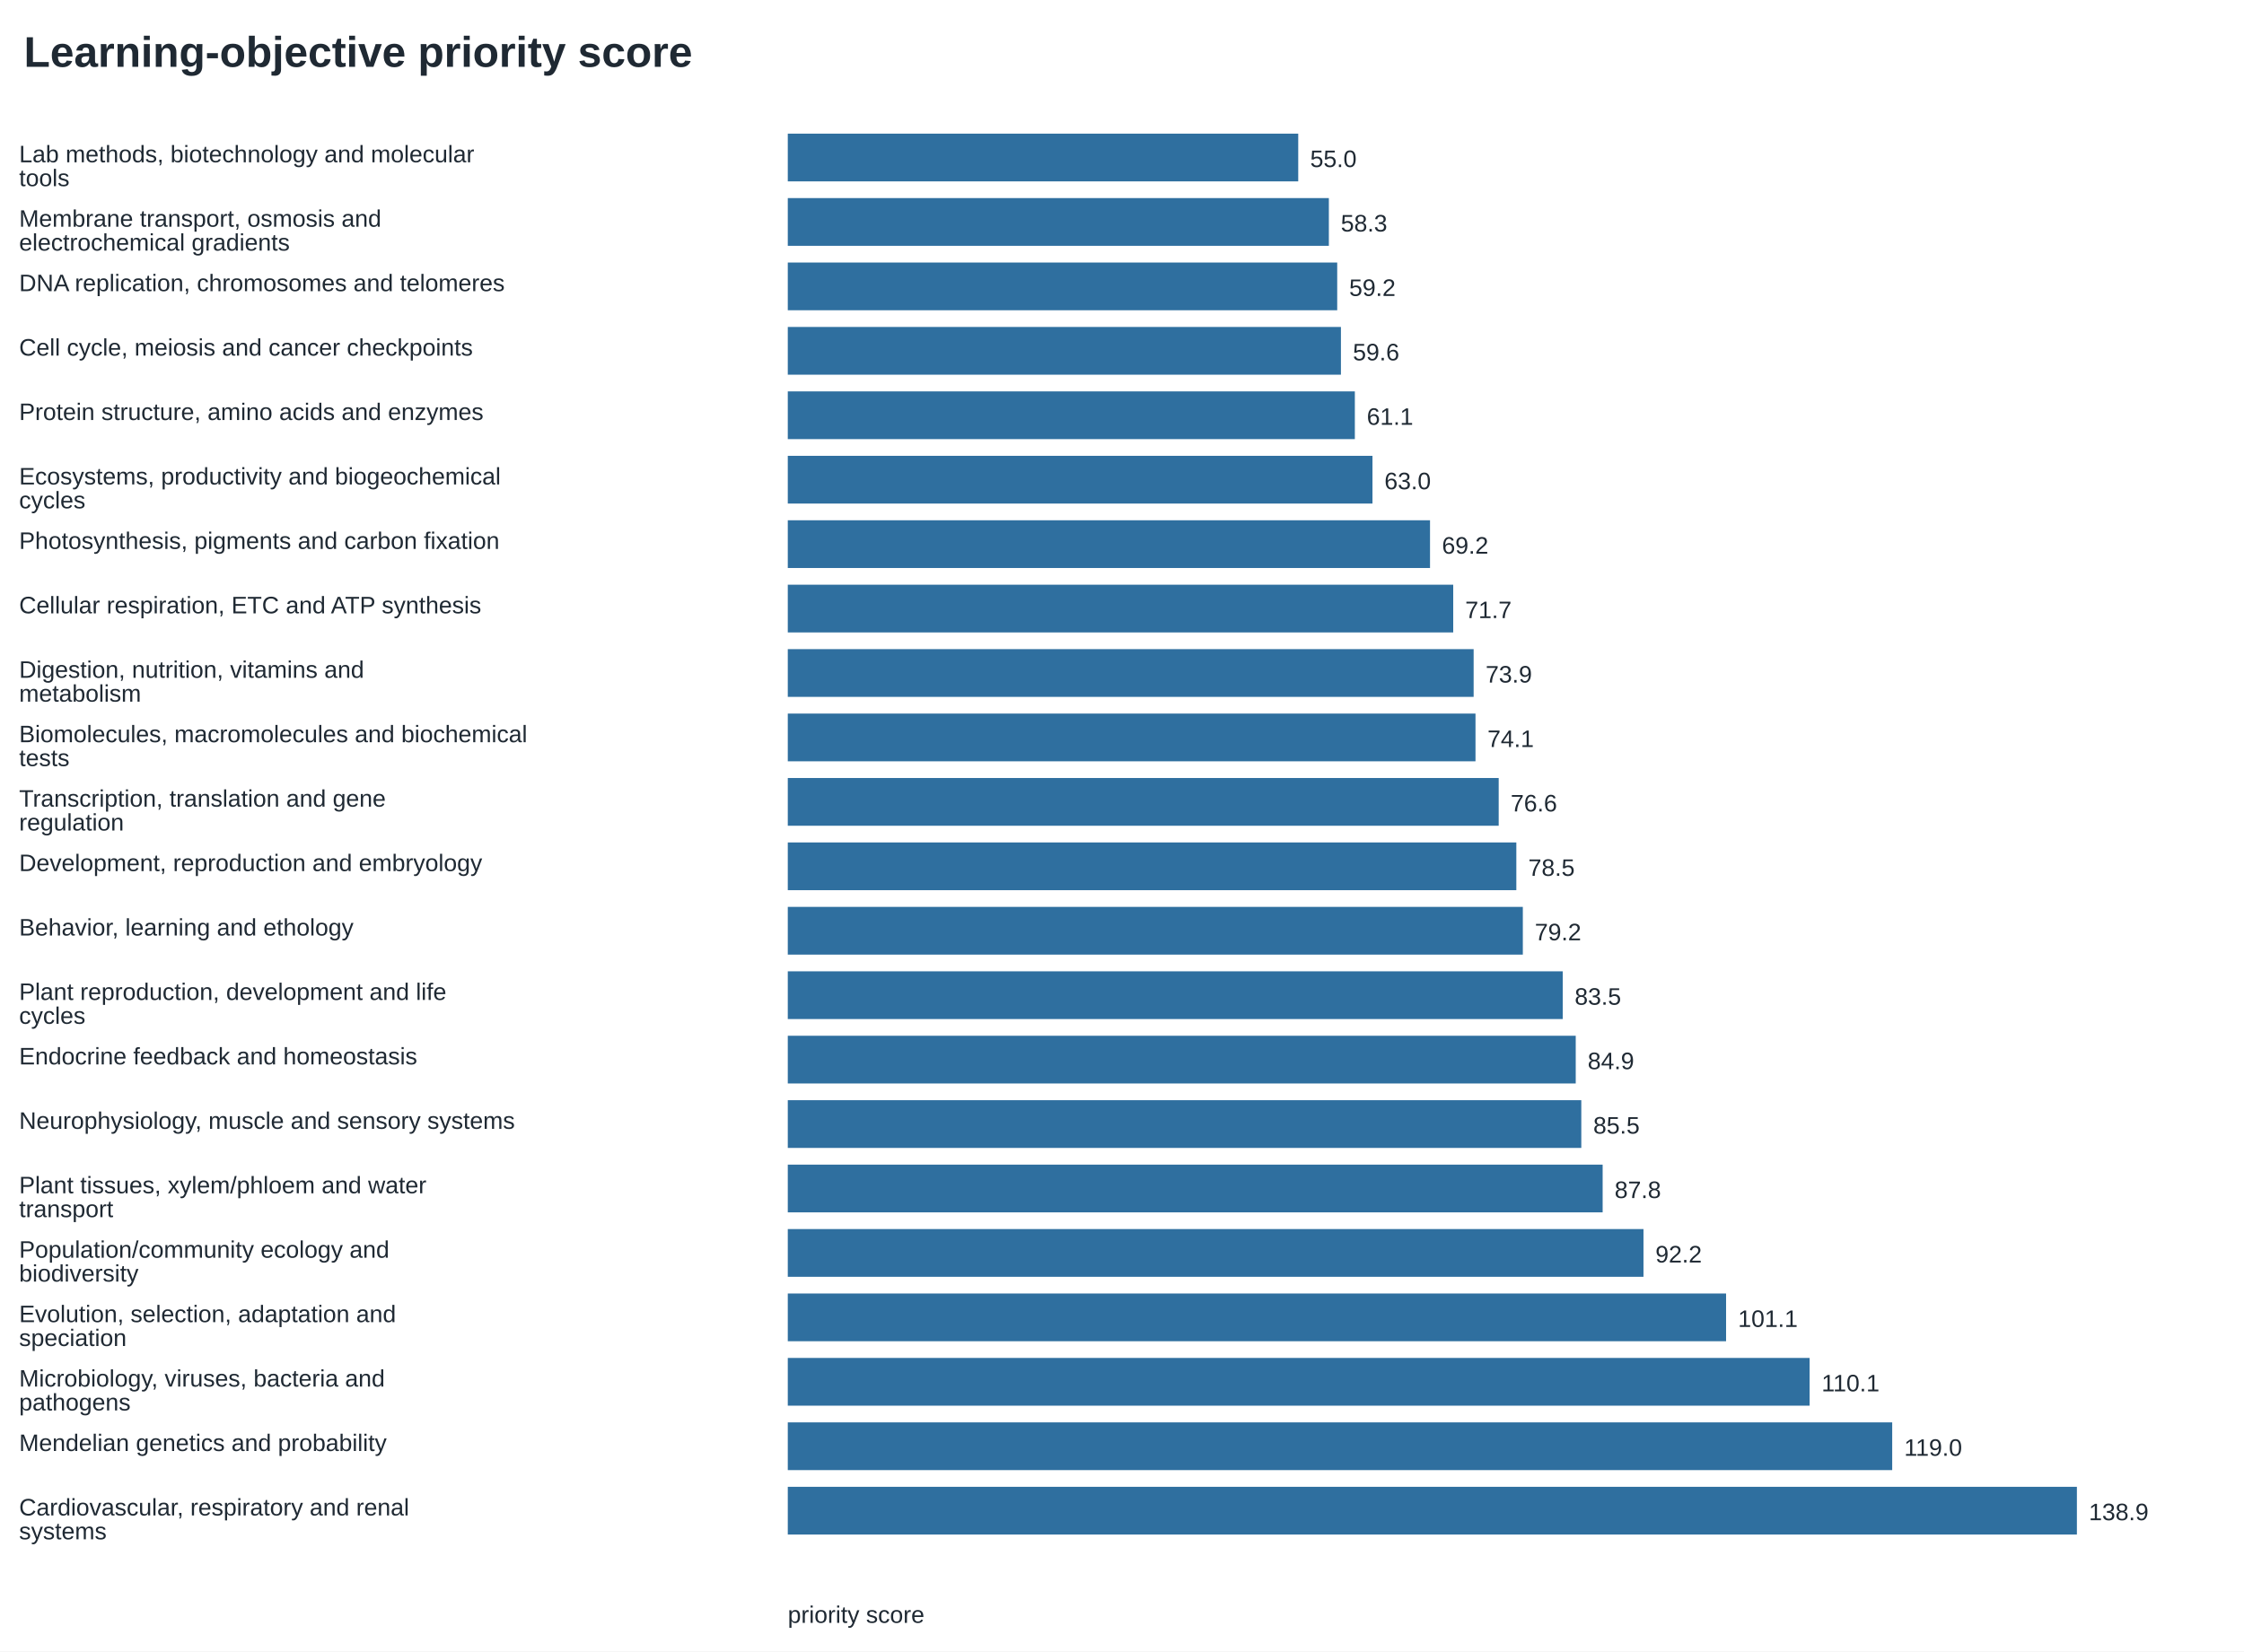
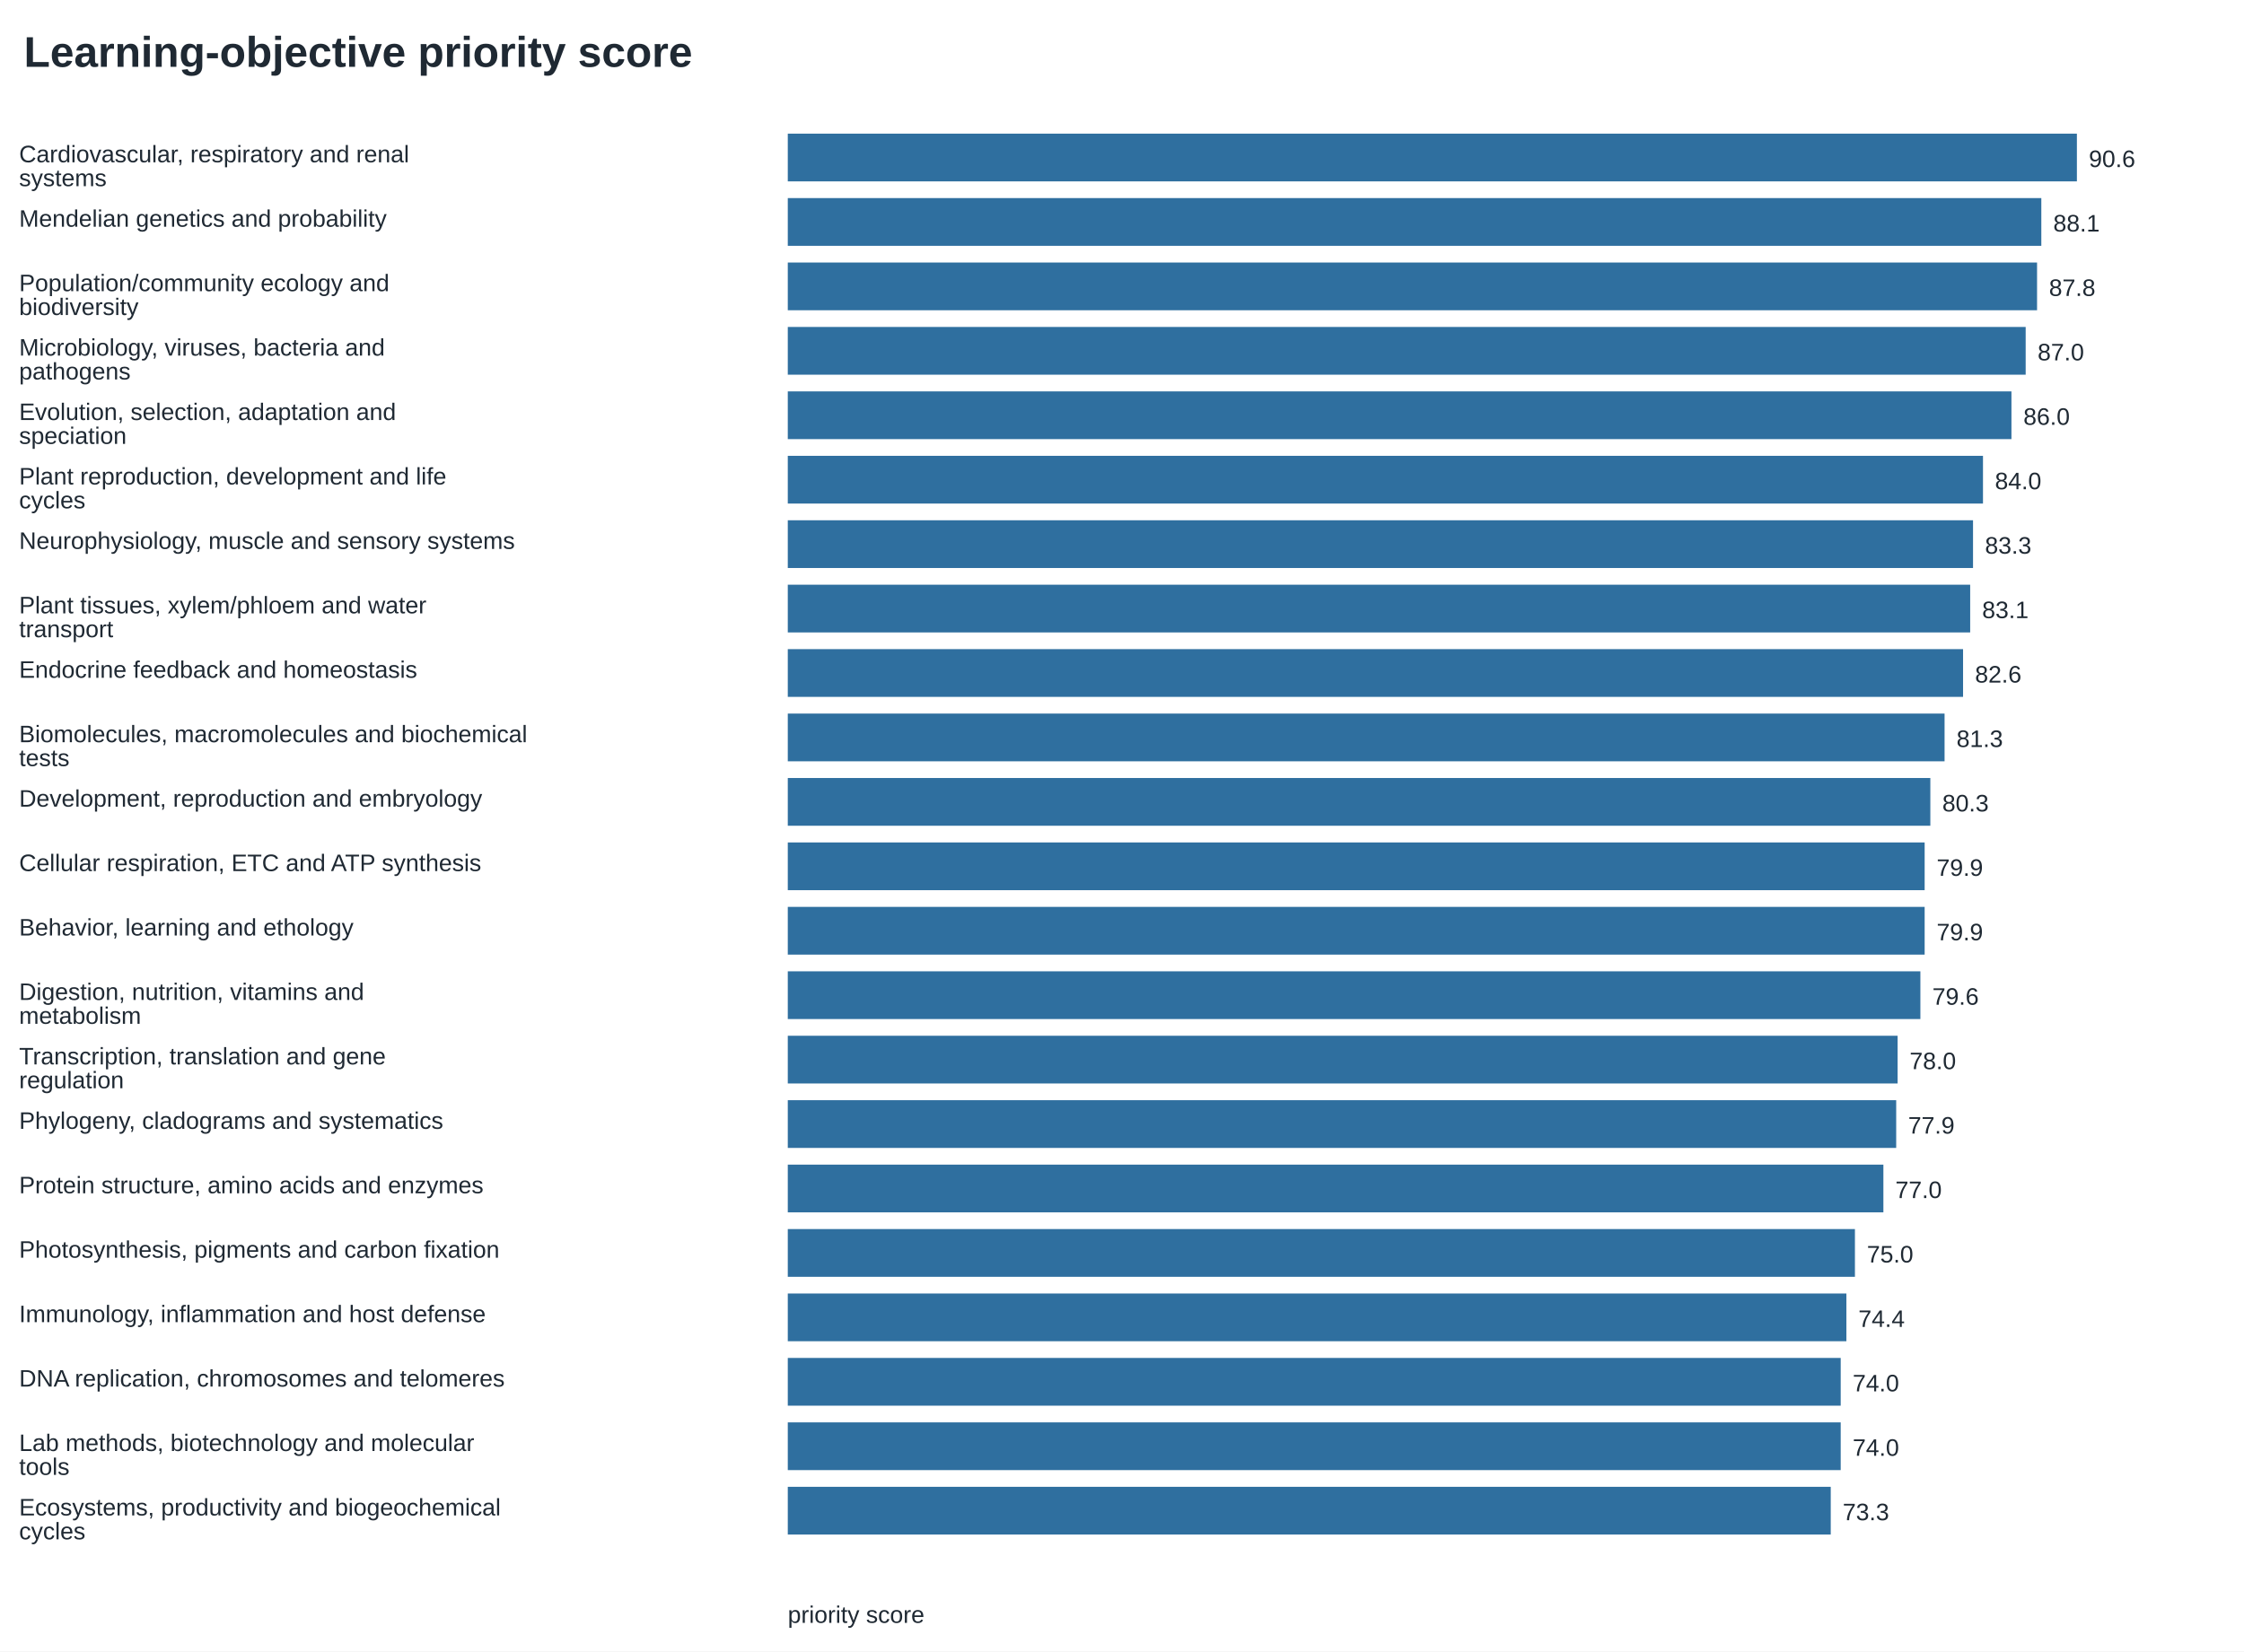
<svg xmlns="http://www.w3.org/2000/svg" width="940" height="692" viewBox="0 0 940 692">
  <style>text{font-family:Arial,Helvetica,sans-serif;font-size:12px;fill:#1f2933}.title{font-size:18px;font-weight:700}.small{font-size:10px}</style>
  <rect width="940" height="692" fill="white" />
  <text x="10" y="28" class="title">Learning-objective priority score</text>
-   <text x="8" y="68" class="small">Lab methods, biotechnology and molecular</text>
-   <text x="8" y="78" class="small">tools</text>
-   <rect x="330" y="56" width="213.823" height="20" fill="#2f6f9f" />
-   <text x="548.823" y="70" class="small">55.0</text>
-   <text x="8" y="95" class="small">Membrane transport, osmosis and</text>
-   <text x="8" y="105" class="small">electrochemical gradients</text>
-   <rect x="330" y="83" width="226.652" height="20" fill="#2f6f9f" />
-   <text x="561.652" y="97" class="small">58.3</text>
-   <text x="8" y="122" class="small">DNA replication, chromosomes and telomeres</text>
-   <rect x="330" y="110" width="230.151" height="20" fill="#2f6f9f" />
-   <text x="565.151" y="124" class="small">59.2</text>
-   <text x="8" y="149" class="small">Cell cycle, meiosis and cancer checkpoints</text>
-   <rect x="330" y="137" width="231.706" height="20" fill="#2f6f9f" />
-   <text x="566.706" y="151" class="small">59.6</text>
-   <text x="8" y="176" class="small">Protein structure, amino acids and enzymes</text>
-   <rect x="330" y="164" width="237.538" height="20" fill="#2f6f9f" />
-   <text x="572.538" y="178" class="small">61.1</text>
-   <text x="8" y="203" class="small">Ecosystems, productivity and biogeochemical</text>
+   <text x="8" y="68" class="small">Cardiovascular, respiratory and renal</text>
+   <text x="8" y="78" class="small">systems</text>
+   <rect x="330" y="56" width="540.0" height="20" fill="#2f6f9f" />
+   <text x="875.0" y="70" class="small">90.6</text>
+   <text x="8" y="95" class="small">Mendelian genetics and probability</text>
+   <rect x="330" y="83" width="525.099" height="20" fill="#2f6f9f" />
+   <text x="860.099" y="97" class="small">88.1</text>
+   <text x="8" y="122" class="small">Population/community ecology and</text>
+   <text x="8" y="132" class="small">biodiversity</text>
+   <rect x="330" y="110" width="523.311" height="20" fill="#2f6f9f" />
+   <text x="858.311" y="124" class="small">87.8</text>
+   <text x="8" y="149" class="small">Microbiology, viruses, bacteria and</text>
+   <text x="8" y="159" class="small">pathogens</text>
+   <rect x="330" y="137" width="518.543" height="20" fill="#2f6f9f" />
+   <text x="853.543" y="151" class="small">87.0</text>
+   <text x="8" y="176" class="small">Evolution, selection, adaptation and</text>
+   <text x="8" y="186" class="small">speciation</text>
+   <rect x="330" y="164" width="512.583" height="20" fill="#2f6f9f" />
+   <text x="847.583" y="178" class="small">86.0</text>
+   <text x="8" y="203" class="small">Plant reproduction, development and life</text>
  <text x="8" y="213" class="small">cycles</text>
-   <rect x="330" y="191" width="244.924" height="20" fill="#2f6f9f" />
-   <text x="579.924" y="205" class="small">63.0</text>
-   <text x="8" y="230" class="small">Photosynthesis, pigments and carbon fixation</text>
-   <rect x="330" y="218" width="269.028" height="20" fill="#2f6f9f" />
-   <text x="604.028" y="232" class="small">69.2</text>
-   <text x="8" y="257" class="small">Cellular respiration, ETC and ATP synthesis</text>
-   <rect x="330" y="245" width="278.747" height="20" fill="#2f6f9f" />
-   <text x="613.747" y="259" class="small">71.7</text>
-   <text x="8" y="284" class="small">Digestion, nutrition, vitamins and</text>
-   <text x="8" y="294" class="small">metabolism</text>
-   <rect x="330" y="272" width="287.3" height="20" fill="#2f6f9f" />
-   <text x="622.3" y="286" class="small">73.9</text>
+   <rect x="330" y="191" width="500.662" height="20" fill="#2f6f9f" />
+   <text x="835.662" y="205" class="small">84.0</text>
+   <text x="8" y="230" class="small">Neurophysiology, muscle and sensory systems</text>
+   <rect x="330" y="218" width="496.49" height="20" fill="#2f6f9f" />
+   <text x="831.49" y="232" class="small">83.3</text>
+   <text x="8" y="257" class="small">Plant tissues, xylem/phloem and water</text>
+   <text x="8" y="267" class="small">transport</text>
+   <rect x="330" y="245" width="495.298" height="20" fill="#2f6f9f" />
+   <text x="830.298" y="259" class="small">83.1</text>
+   <text x="8" y="284" class="small">Endocrine feedback and homeostasis</text>
+   <rect x="330" y="272" width="492.318" height="20" fill="#2f6f9f" />
+   <text x="827.318" y="286" class="small">82.6</text>
  <text x="8" y="311" class="small">Biomolecules, macromolecules and biochemical</text>
  <text x="8" y="321" class="small">tests</text>
-   <rect x="330" y="299" width="288.078" height="20" fill="#2f6f9f" />
-   <text x="623.078" y="313" class="small">74.1</text>
-   <text x="8" y="338" class="small">Transcription, translation and gene</text>
-   <text x="8" y="348" class="small">regulation</text>
-   <rect x="330" y="326" width="297.797" height="20" fill="#2f6f9f" />
-   <text x="632.797" y="340" class="small">76.6</text>
-   <text x="8" y="365" class="small">Development, reproduction and embryology</text>
-   <rect x="330" y="353" width="305.184" height="20" fill="#2f6f9f" />
-   <text x="640.184" y="367" class="small">78.5</text>
+   <rect x="330" y="299" width="484.57" height="20" fill="#2f6f9f" />
+   <text x="819.57" y="313" class="small">81.3</text>
+   <text x="8" y="338" class="small">Development, reproduction and embryology</text>
+   <rect x="330" y="326" width="478.609" height="20" fill="#2f6f9f" />
+   <text x="813.609" y="340" class="small">80.3</text>
+   <text x="8" y="365" class="small">Cellular respiration, ETC and ATP synthesis</text>
+   <rect x="330" y="353" width="476.225" height="20" fill="#2f6f9f" />
+   <text x="811.225" y="367" class="small">79.9</text>
  <text x="8" y="392" class="small">Behavior, learning and ethology</text>
-   <rect x="330" y="380" width="307.905" height="20" fill="#2f6f9f" />
-   <text x="642.905" y="394" class="small">79.2</text>
-   <text x="8" y="419" class="small">Plant reproduction, development and life</text>
-   <text x="8" y="429" class="small">cycles</text>
-   <rect x="330" y="407" width="324.622" height="20" fill="#2f6f9f" />
-   <text x="659.622" y="421" class="small">83.5</text>
-   <text x="8" y="446" class="small">Endocrine feedback and homeostasis</text>
-   <rect x="330" y="434" width="330.065" height="20" fill="#2f6f9f" />
-   <text x="665.065" y="448" class="small">84.9</text>
-   <text x="8" y="473" class="small">Neurophysiology, muscle and sensory systems</text>
-   <rect x="330" y="461" width="332.397" height="20" fill="#2f6f9f" />
-   <text x="667.397" y="475" class="small">85.5</text>
-   <text x="8" y="500" class="small">Plant tissues, xylem/phloem and water</text>
-   <text x="8" y="510" class="small">transport</text>
-   <rect x="330" y="488" width="341.339" height="20" fill="#2f6f9f" />
-   <text x="676.339" y="502" class="small">87.8</text>
-   <text x="8" y="527" class="small">Population/community ecology and</text>
-   <text x="8" y="537" class="small">biodiversity</text>
-   <rect x="330" y="515" width="358.445" height="20" fill="#2f6f9f" />
-   <text x="693.445" y="529" class="small">92.2</text>
-   <text x="8" y="554" class="small">Evolution, selection, adaptation and</text>
-   <text x="8" y="564" class="small">speciation</text>
-   <rect x="330" y="542" width="393.045" height="20" fill="#2f6f9f" />
-   <text x="728.045" y="556" class="small">101.1</text>
-   <text x="8" y="581" class="small">Microbiology, viruses, bacteria and</text>
-   <text x="8" y="591" class="small">pathogens</text>
-   <rect x="330" y="569" width="428.035" height="20" fill="#2f6f9f" />
-   <text x="763.035" y="583" class="small">110.1</text>
-   <text x="8" y="608" class="small">Mendelian genetics and probability</text>
-   <rect x="330" y="596" width="462.635" height="20" fill="#2f6f9f" />
-   <text x="797.635" y="610" class="small">119.0</text>
-   <text x="8" y="635" class="small">Cardiovascular, respiratory and renal</text>
-   <text x="8" y="645" class="small">systems</text>
-   <rect x="330" y="623" width="540.0" height="20" fill="#2f6f9f" />
-   <text x="875.0" y="637" class="small">138.9</text>
+   <rect x="330" y="380" width="476.225" height="20" fill="#2f6f9f" />
+   <text x="811.225" y="394" class="small">79.9</text>
+   <text x="8" y="419" class="small">Digestion, nutrition, vitamins and</text>
+   <text x="8" y="429" class="small">metabolism</text>
+   <rect x="330" y="407" width="474.437" height="20" fill="#2f6f9f" />
+   <text x="809.437" y="421" class="small">79.6</text>
+   <text x="8" y="446" class="small">Transcription, translation and gene</text>
+   <text x="8" y="456" class="small">regulation</text>
+   <rect x="330" y="434" width="464.901" height="20" fill="#2f6f9f" />
+   <text x="799.901" y="448" class="small">78.0</text>
+   <text x="8" y="473" class="small">Phylogeny, cladograms and systematics</text>
+   <rect x="330" y="461" width="464.305" height="20" fill="#2f6f9f" />
+   <text x="799.305" y="475" class="small">77.9</text>
+   <text x="8" y="500" class="small">Protein structure, amino acids and enzymes</text>
+   <rect x="330" y="488" width="458.94" height="20" fill="#2f6f9f" />
+   <text x="793.94" y="502" class="small">77.0</text>
+   <text x="8" y="527" class="small">Photosynthesis, pigments and carbon fixation</text>
+   <rect x="330" y="515" width="447.02" height="20" fill="#2f6f9f" />
+   <text x="782.02" y="529" class="small">75.0</text>
+   <text x="8" y="554" class="small">Immunology, inflammation and host defense</text>
+   <rect x="330" y="542" width="443.444" height="20" fill="#2f6f9f" />
+   <text x="778.444" y="556" class="small">74.4</text>
+   <text x="8" y="581" class="small">DNA replication, chromosomes and telomeres</text>
+   <rect x="330" y="569" width="441.06" height="20" fill="#2f6f9f" />
+   <text x="776.06" y="583" class="small">74.0</text>
+   <text x="8" y="608" class="small">Lab methods, biotechnology and molecular</text>
+   <text x="8" y="618" class="small">tools</text>
+   <rect x="330" y="596" width="441.06" height="20" fill="#2f6f9f" />
+   <text x="776.06" y="610" class="small">74.0</text>
+   <text x="8" y="635" class="small">Ecosystems, productivity and biogeochemical</text>
+   <text x="8" y="645" class="small">cycles</text>
+   <rect x="330" y="623" width="436.887" height="20" fill="#2f6f9f" />
+   <text x="771.887" y="637" class="small">73.3</text>
  <text x="330" y="680" class="small">priority score</text>
</svg>
